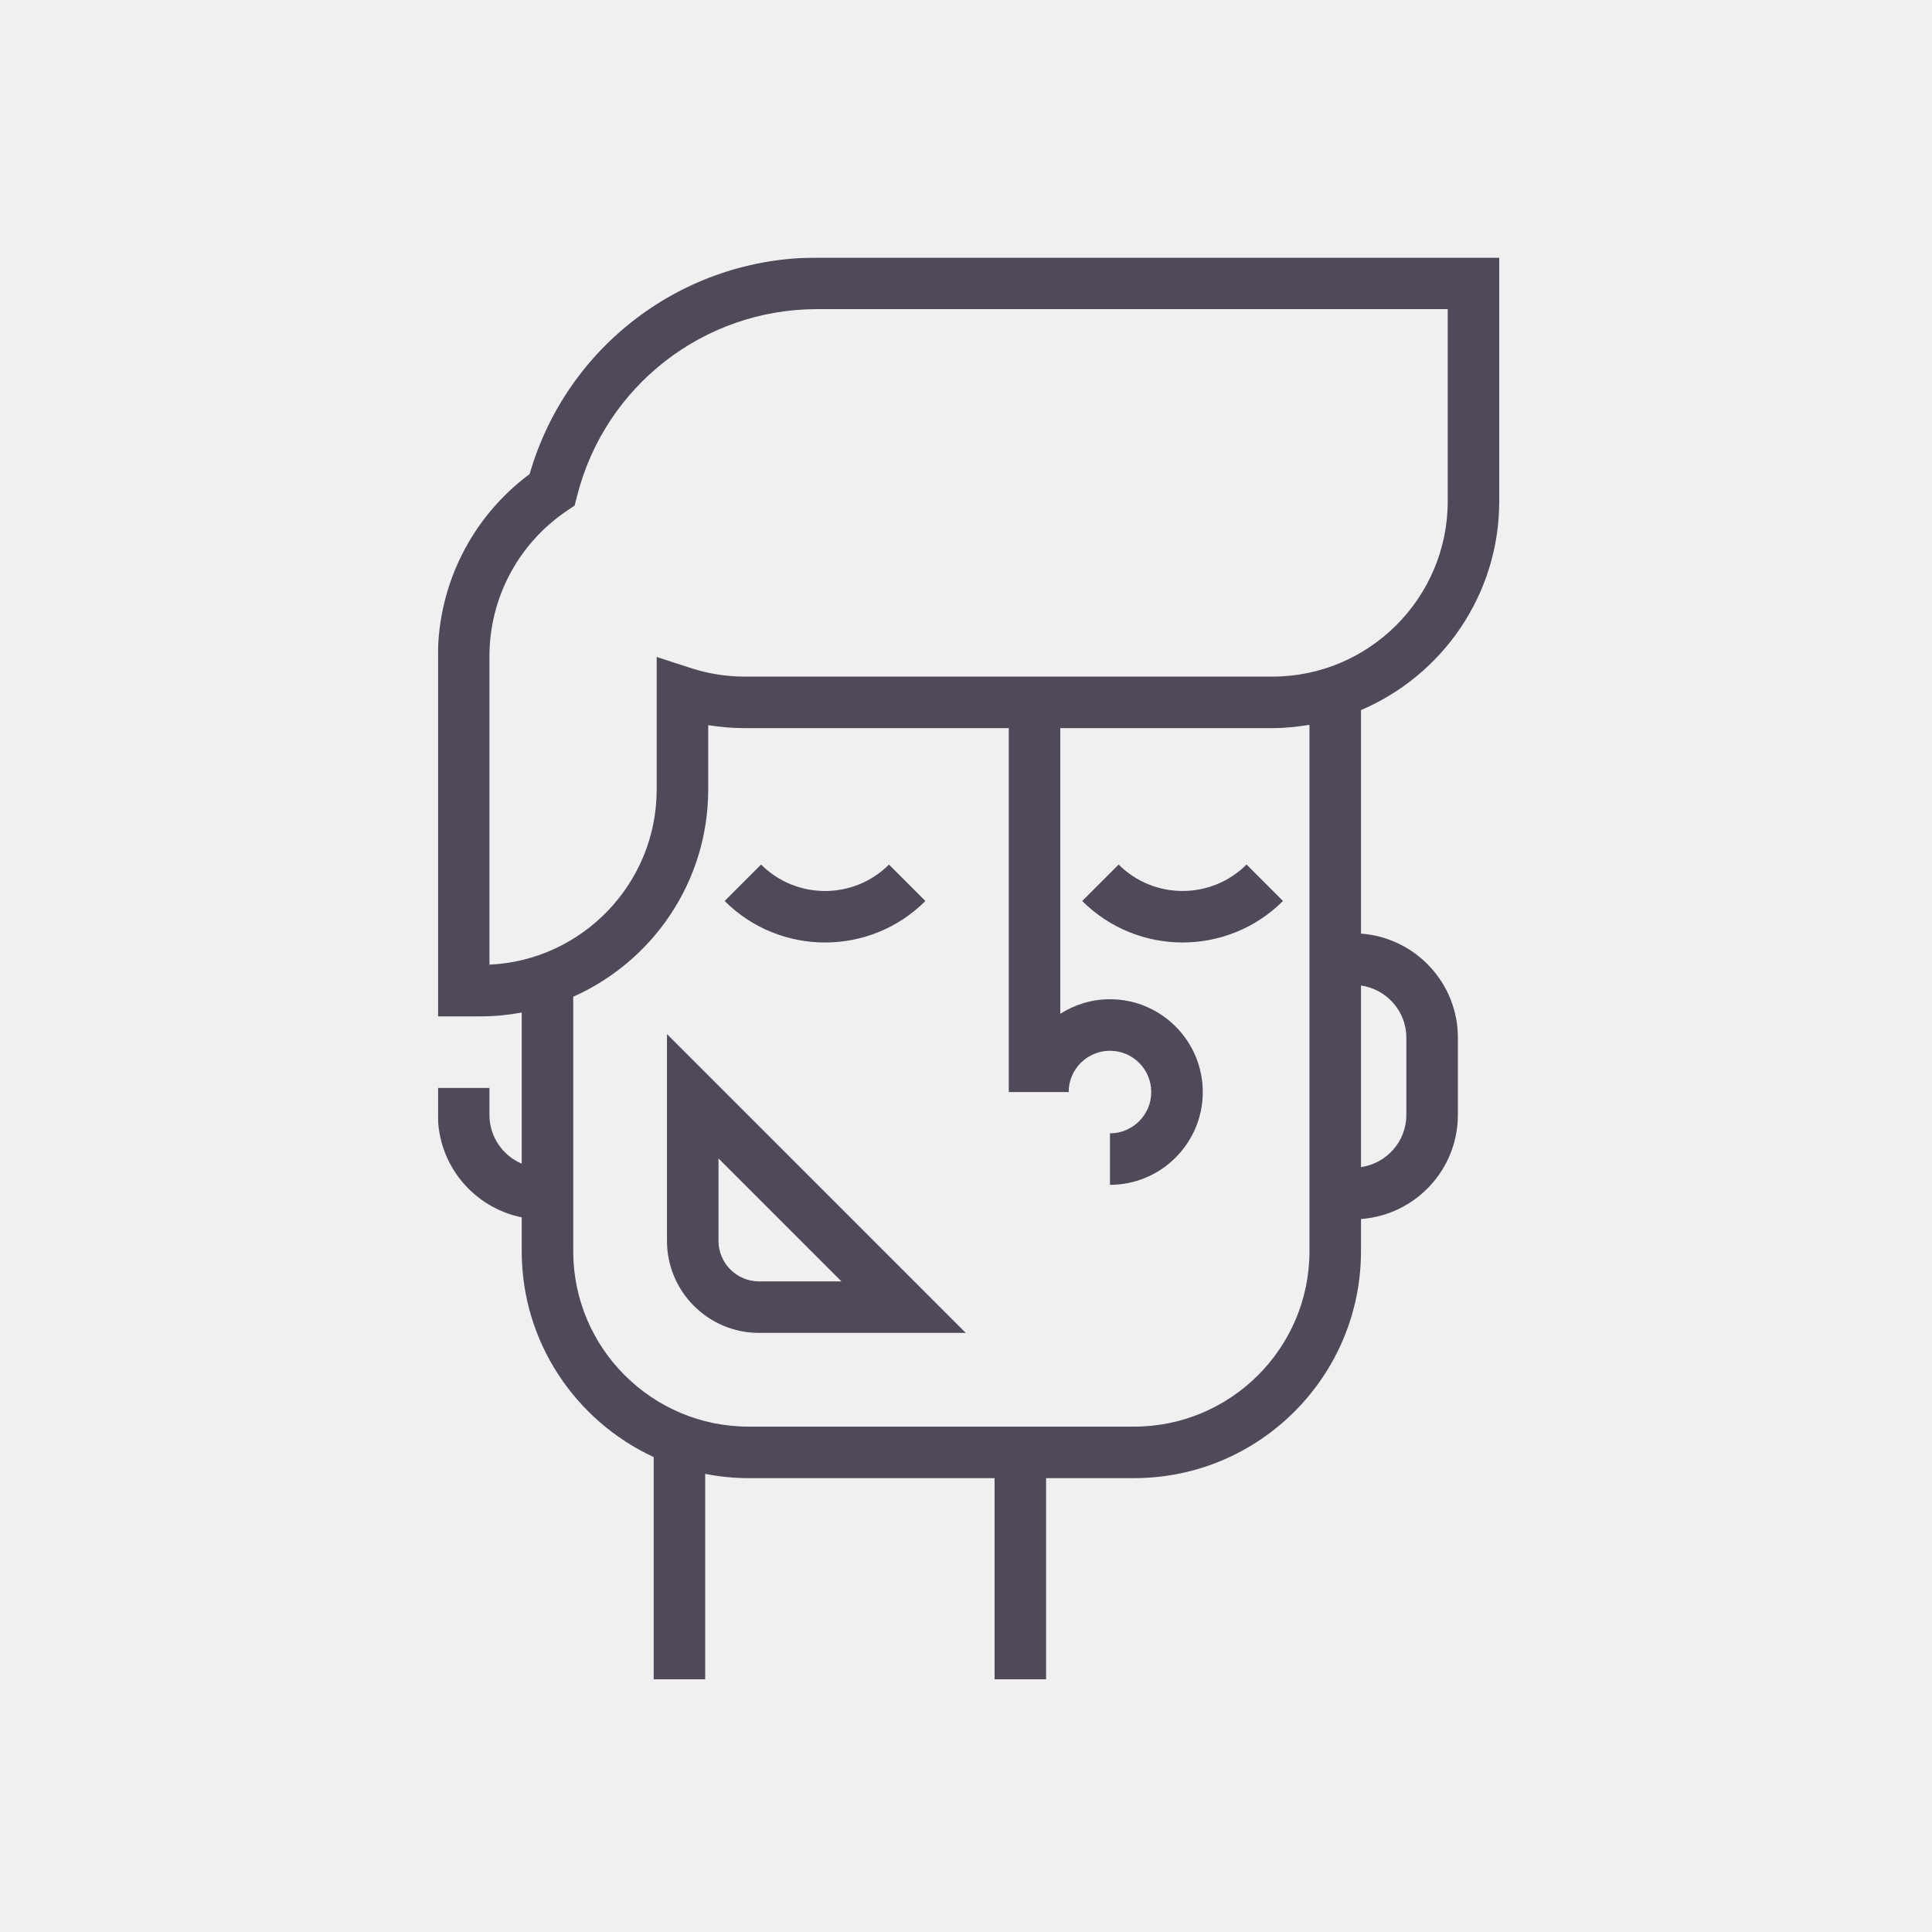
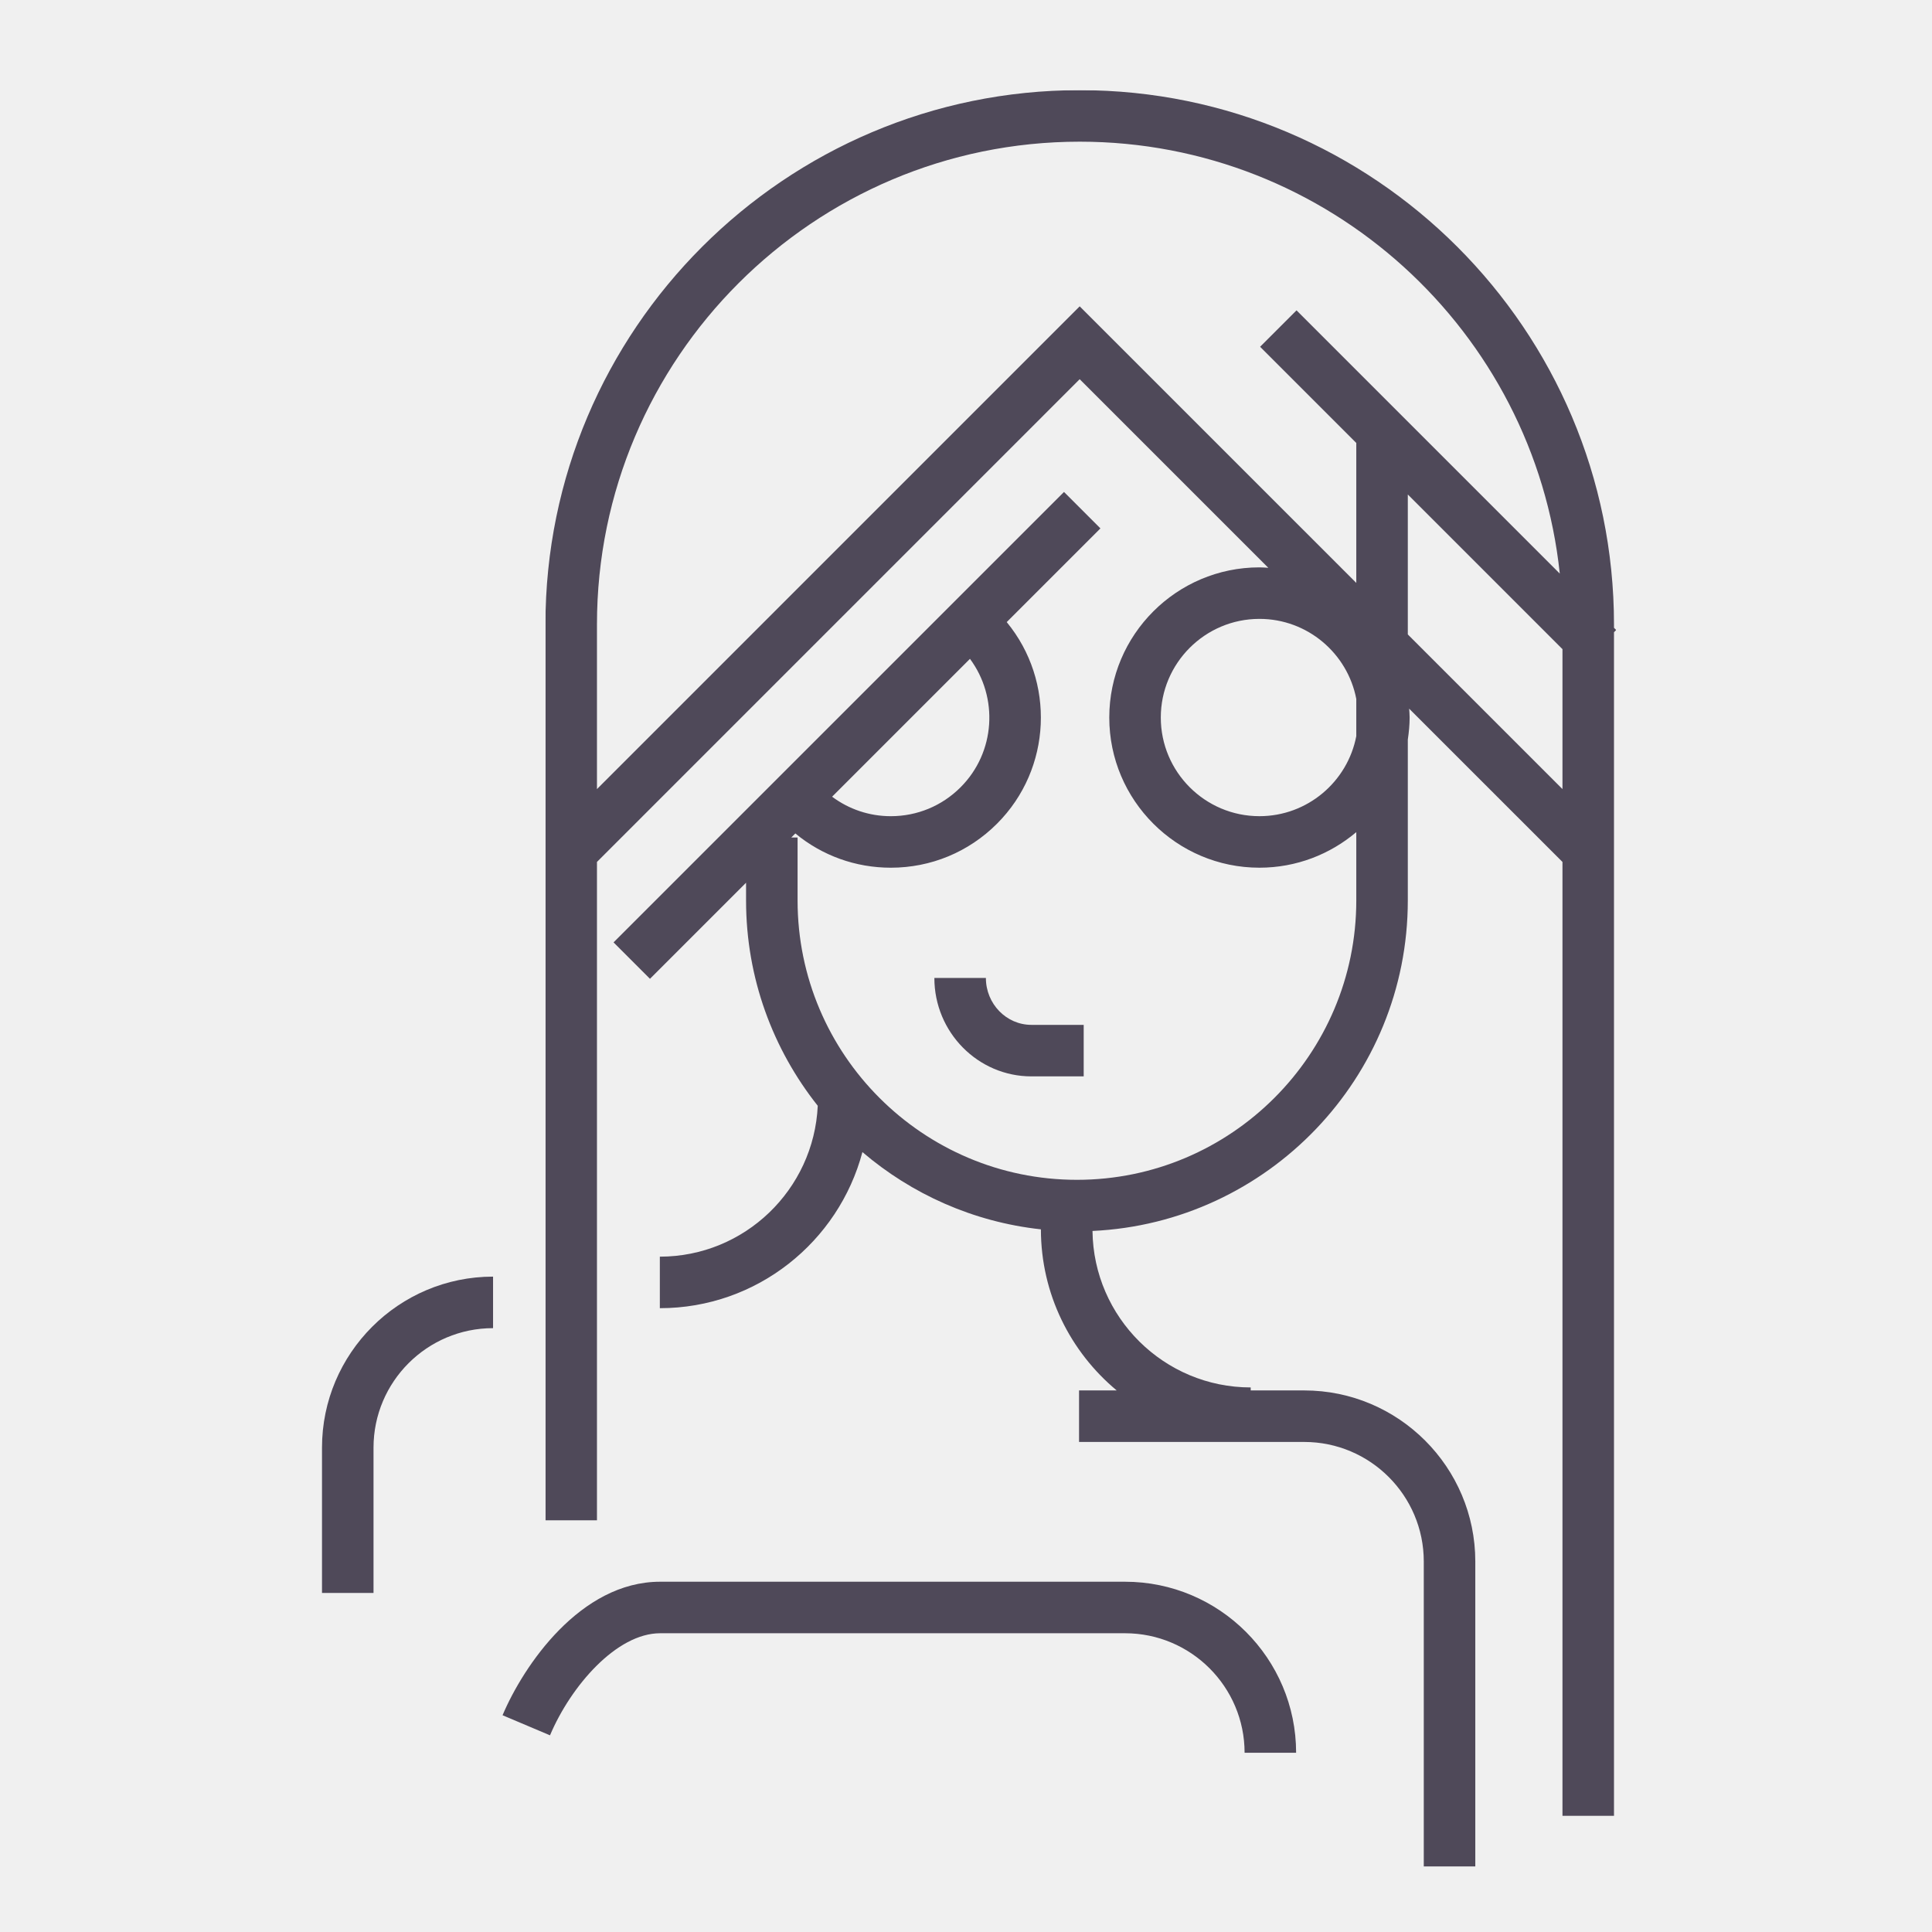
<svg xmlns="http://www.w3.org/2000/svg" xmlns:xlink="http://www.w3.org/1999/xlink" width="150px" height="150px" viewBox="0 0 150 150" version="1.1">
  <defs>
-     <polygon id="path-1" points="0 0.621 82.401 0.621 82.401 111 0 111" />
+     <polygon id="path-1" points="0.348 0.078 83.48 0.078 83.48 138 0.348 138" />
  </defs>
-   <g id="Icons/Scrum-Masters/Black" stroke="none" stroke-width="1" fill="none" fill-rule="evenodd">
-     <g id="Page-1" transform="translate(34, 19)">
-       <path d="M21.784,70.942 L31.327,80.486 L24.93,80.486 C23.195,80.486 21.784,79.076 21.784,77.341 L21.784,70.942 Z M17.784,77.341 C17.784,81.281 20.989,84.486 24.93,84.486 L40.983,84.486 L17.784,61.286 L17.784,77.341 Z" id="Fill-1" fill="#4F4959" />
-       <path d="M37.847,50.953 L35.019,48.125 C32.283,50.861 27.828,50.862 25.09,48.124 L22.262,50.954 C24.412,53.101 27.234,54.175 30.056,54.175 C32.878,54.175 35.701,53.1 37.847,50.953" id="Fill-3" fill="#4F4959" />
-       <path d="M52.851,48.123 L50.023,50.951 C52.171,53.1 54.993,54.173 57.815,54.173 C60.636,54.173 63.459,53.1 65.608,50.952 L62.78,48.122 C60.041,50.86 55.587,50.859 52.851,48.123" id="Fill-5" fill="#4F4959" />
-       <g id="Group-9" transform="translate(0, 0.38)">
+   <g id="Icons/Dev/Black" stroke="none" stroke-width="1" fill="none" fill-rule="evenodd">
+     <g id="Page-1" transform="translate(25, 6)">
+       <g id="Group-3" transform="translate(17, 0.922)">
        <mask id="mask-2" fill="white">
          <use xlink:href="#path-1" />
        </mask>
-         <g id="Clip-8" />
-         <path d="M67.667,77.768 C67.667,85.276 61.559,91.383 54.051,91.383 L24.122,91.383 C16.614,91.383 10.506,85.276 10.506,77.768 L10.506,58.006 C16.671,55.261 20.985,49.086 20.985,41.914 L20.985,36.919 C21.918,37.074 22.857,37.151 23.797,37.151 L44.321,37.151 L44.321,65.406 L44.971,65.406 L48.321,65.406 L48.971,65.406 C48.971,63.638 50.409,62.201 52.178,62.201 C53.945,62.201 55.383,63.638 55.383,65.406 C55.383,67.172 53.945,68.61 52.178,68.61 L52.178,72.61 C56.15,72.61 59.383,69.378 59.383,65.406 C59.383,61.433 56.15,58.201 52.178,58.201 C50.759,58.201 49.438,58.619 48.321,59.33 L48.321,37.151 L64.787,37.151 C65.77,37.151 66.728,37.049 67.667,36.894 L67.667,77.768 Z M75.189,61.185 L75.189,67.182 C75.189,69.247 73.653,70.946 71.667,71.234 L71.667,57.135 C73.653,57.422 75.189,59.121 75.189,61.185 Z M4,31.573 C4,27.053 6.238,22.837 9.986,20.296 L10.616,19.87 L10.803,19.132 C12.969,10.588 20.632,4.621 29.438,4.621 L78.401,4.621 L78.401,19.536 C78.401,27.043 72.294,33.151 64.787,33.151 L23.797,33.151 C22.391,33.151 20.979,32.924 19.604,32.477 L16.985,31.627 L16.985,41.914 C16.985,49.211 11.216,55.186 4,55.515 L4,31.573 Z M82.401,19.536 L82.401,0.621 L29.438,0.621 C19.05,0.621 9.979,7.494 7.121,17.426 C2.648,20.747 0,25.979 0,31.573 L0,59.53 L3.371,59.53 C4.442,59.53 5.486,59.418 6.506,59.234 L6.506,70.967 C5.034,70.34 4,68.88 4,67.182 L4,65.088 L0,65.088 L0,67.182 C0,71.106 2.801,74.386 6.506,75.133 L6.506,77.768 C6.506,84.848 10.714,90.95 16.752,93.747 L16.752,111 L20.752,111 L20.752,95.051 C21.844,95.264 22.969,95.383 24.122,95.383 L43.218,95.383 L43.218,111 L47.218,111 L47.218,95.383 L54.051,95.383 C63.765,95.383 71.667,87.481 71.667,77.768 L71.667,75.264 C75.864,74.961 79.189,71.456 79.189,67.182 L79.189,61.185 C79.189,56.912 75.864,53.409 71.667,53.106 L71.667,35.749 C77.971,33.065 82.401,26.808 82.401,19.536 Z" id="Fill-7" fill="#4F4959" mask="url(#mask-2)" />
+         <g id="Clip-2" />
+         <path d="M67.302,42.336 L67.302,31.469 L79.31,43.478 L79.31,54.343 L67.302,42.336 Z M55.782,56.446 C51.56,56.446 48.124,53.011 48.124,48.787 C48.124,44.564 51.56,41.128 55.782,41.128 C59.513,41.128 62.625,43.81 63.302,47.345 L63.302,50.23 C62.625,53.765 59.513,56.446 55.782,56.446 Z M4.348,54.343 L4.348,41.559 C4.348,20.892 21.162,4.078 41.829,4.078 C61.163,4.078 77.122,18.793 79.101,37.612 L58.662,17.173 L55.834,20.001 L63.302,27.469 L63.302,38.336 L41.827,16.862 L4.348,54.343 Z M32.578,54.203 C31.131,55.65 29.207,56.447 27.161,56.447 C25.496,56.447 23.916,55.911 22.604,54.934 L33.308,44.23 C35.531,47.227 35.293,51.487 32.578,54.203 Z M83.481,41.992 L83.31,41.821 L83.31,41.559 C83.31,18.687 64.701,0.078 41.829,0.078 C18.956,0.078 0.348,18.687 0.348,41.559 L0.348,63.999 L0.348,111.115 L4.348,111.115 L4.348,59.999 L41.827,22.519 L56.472,37.163 C56.243,37.149 56.015,37.128 55.782,37.128 C49.354,37.128 44.124,42.358 44.124,48.787 C44.124,55.216 49.354,60.446 55.782,60.446 C58.648,60.446 61.27,59.403 63.302,57.684 L63.302,62.991 C63.302,74.95 53.573,84.679 41.614,84.679 C29.654,84.679 19.924,74.95 19.924,62.991 L19.924,58.102 L19.436,58.102 L19.75,57.786 C21.833,59.508 24.425,60.446 27.161,60.447 C30.276,60.447 33.203,59.233 35.406,57.031 C39.683,52.754 39.933,45.953 36.161,41.377 L43.437,34.102 L40.609,31.273 L5.636,66.244 L8.464,69.072 L15.924,61.612 L15.924,62.991 C15.924,69.01 18.011,74.547 21.49,78.931 C21.188,85.439 15.812,90.645 9.23,90.645 L9.23,94.645 C16.769,94.645 23.11,89.49 24.958,82.525 C28.779,85.787 33.56,87.951 38.815,88.524 C38.82,93.547 41.111,98.044 44.701,101.031 L41.777,101.031 L41.777,105.031 L59.262,105.031 C64.379,105.031 68.542,109.194 68.542,114.313 L68.542,138 L72.542,138 L72.542,114.313 C72.542,106.989 66.585,101.031 59.262,101.031 L55.104,101.031 L55.104,100.798 C48.374,100.798 42.897,95.359 42.821,88.649 C56.427,88.016 67.302,76.75 67.302,62.991 L67.302,50.502 C67.385,49.941 67.443,49.371 67.443,48.787 C67.443,48.555 67.421,48.327 67.407,48.098 L79.31,59.999 L79.31,134.057 L83.31,134.057 L83.31,63.999 L83.31,42.163 L83.481,41.992 Z" id="Fill-1" fill="#4F4959" mask="url(#mask-2)" />
      </g>
+       <path d="M51.544,69.929 L47.544,69.929 C47.544,74.142 50.924,77.57 55.079,77.57 L59.138,77.57 L59.138,73.57 L55.079,73.57 C53.13,73.57 51.544,71.937 51.544,69.929" id="Fill-4" fill="#4F4959" />
+       <path d="M0,106.397 L0,117.677 L4,117.677 L4,106.397 C4,101.28 8.163,97.117 13.281,97.117 L13.281,93.117 C5.958,93.117 0,99.074 0,106.397" id="Fill-6" fill="#4F4959" />
+       <path d="M62.349,116.805 L26.252,116.805 C20.056,116.805 15.646,123.322 14.018,127.171 L17.702,128.73 C19.327,124.888 22.875,120.805 26.252,120.805 L62.349,120.805 C67.467,120.805 71.63,124.968 71.63,130.085 L75.63,130.085 C75.63,122.762 69.672,116.805 62.349,116.805" id="Fill-8" fill="#4F4959" />
    </g>
  </g>
</svg>
